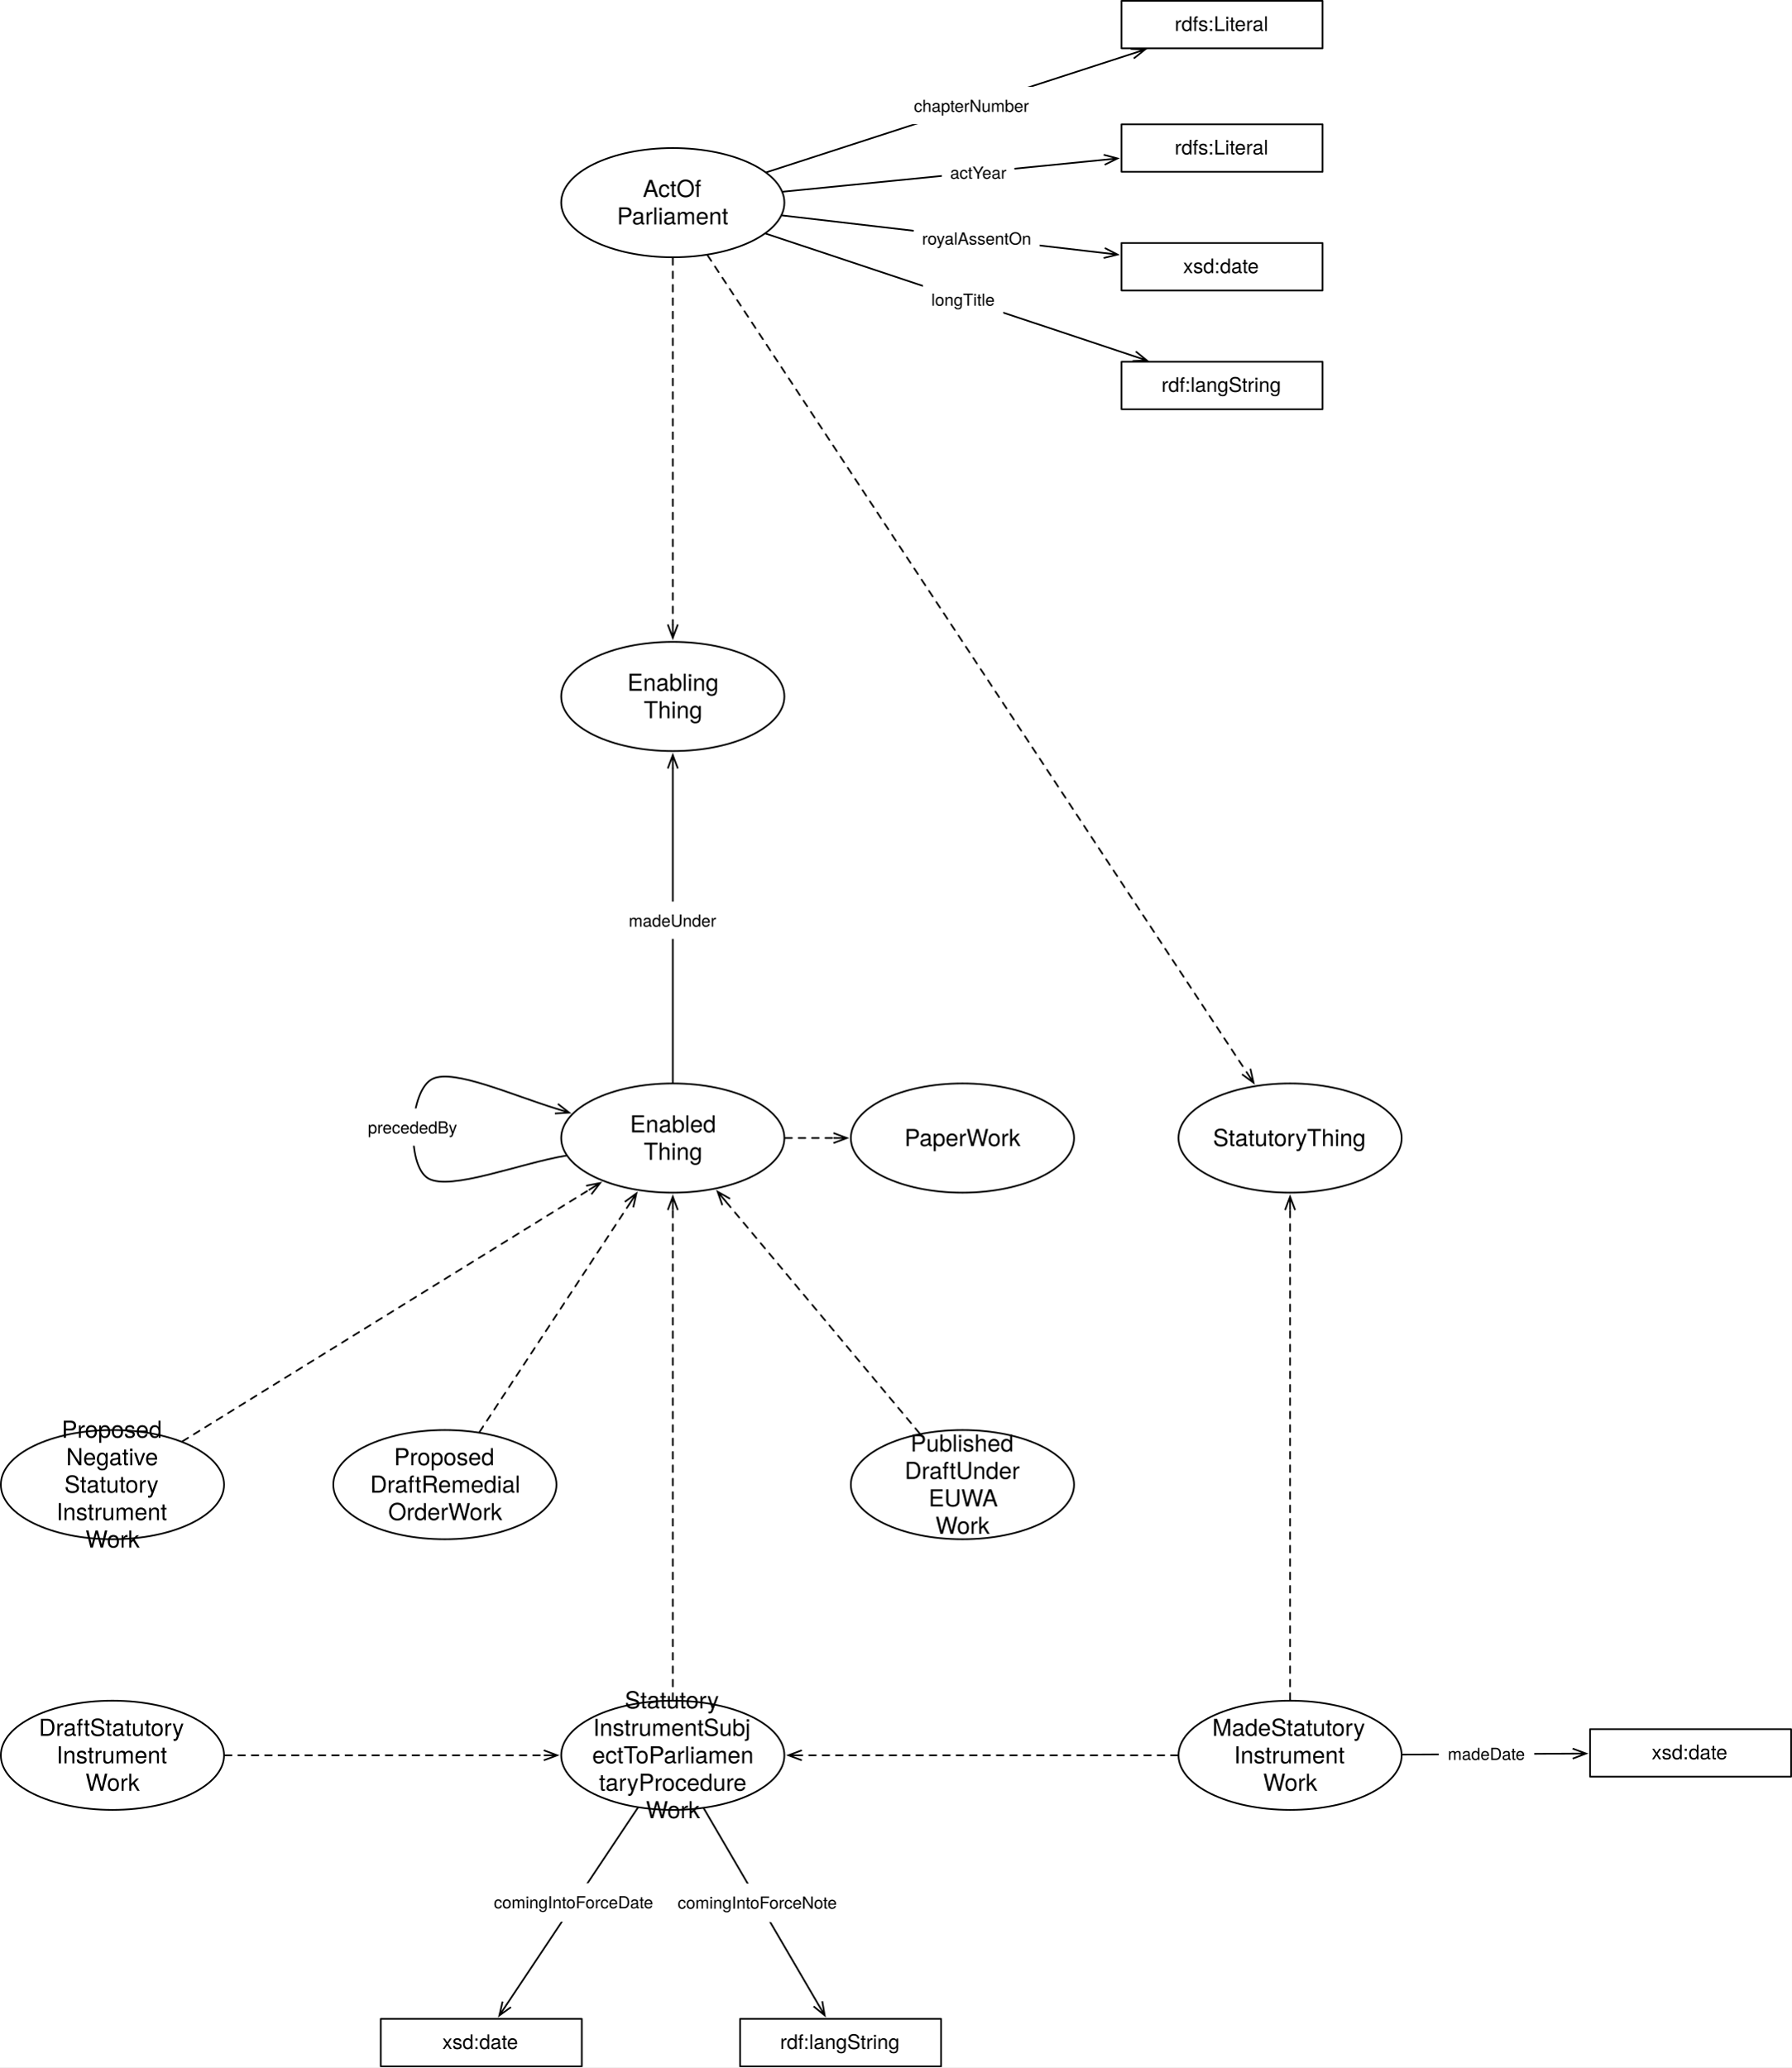
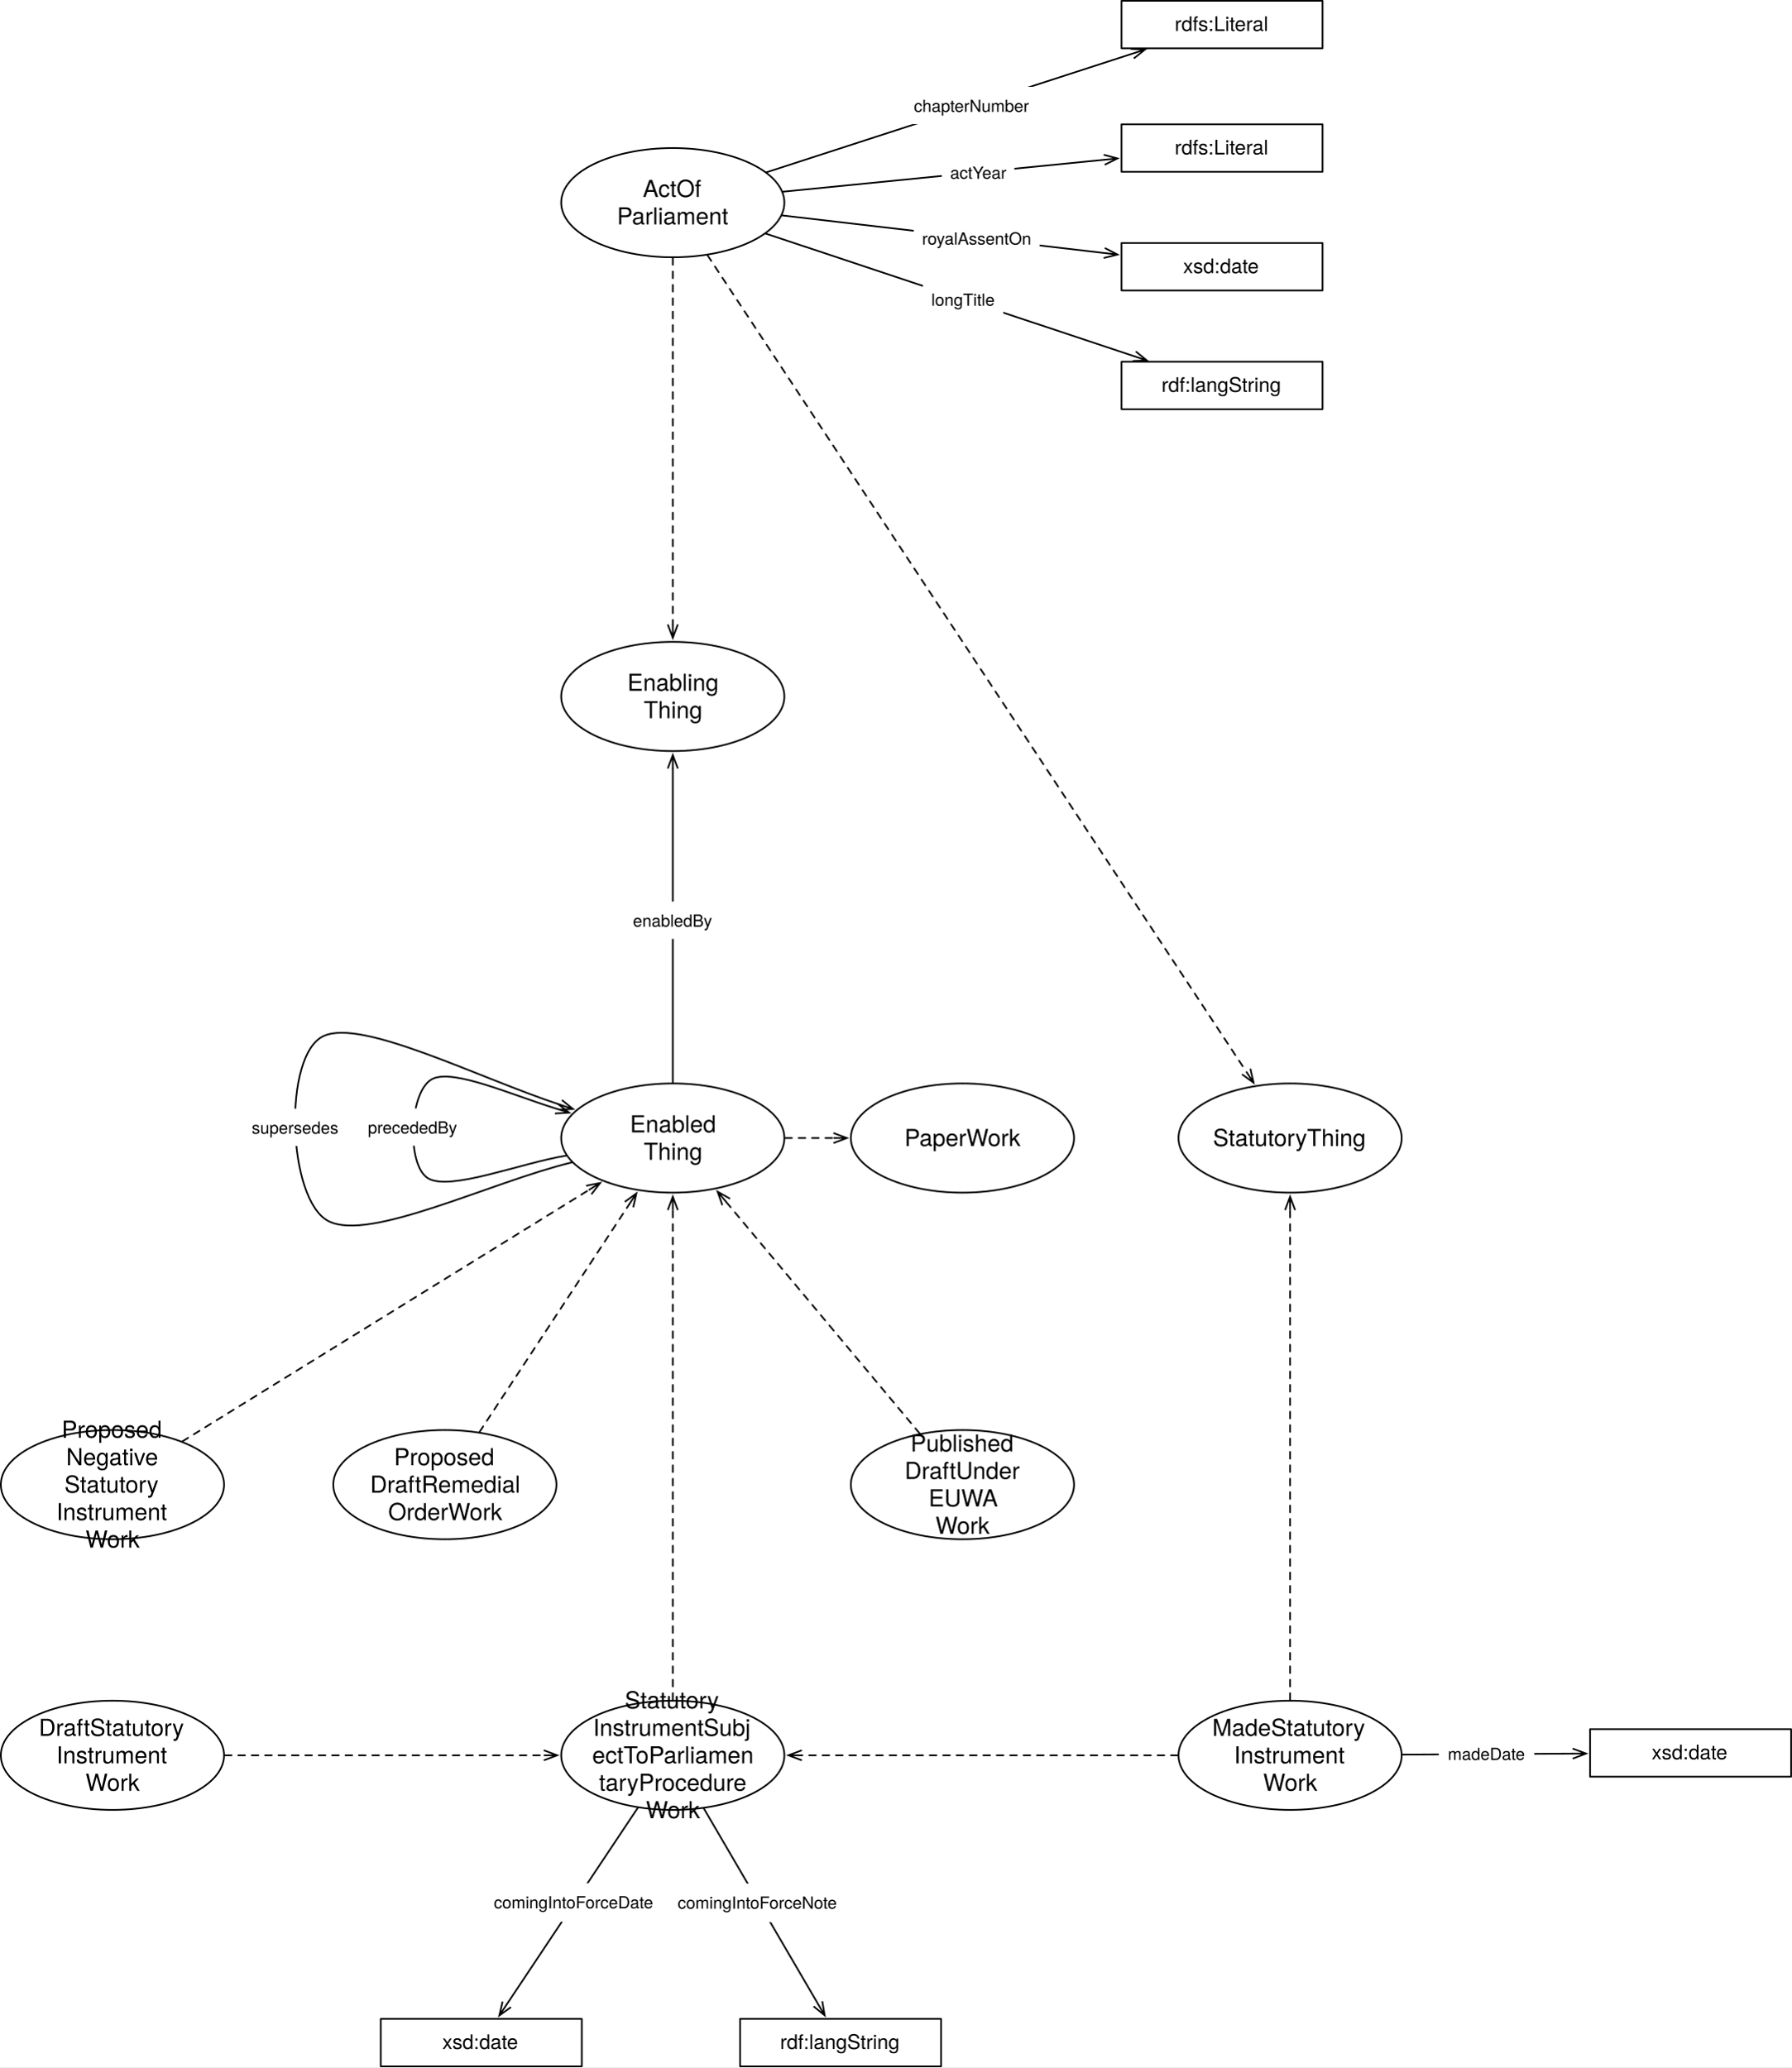
<svg xmlns="http://www.w3.org/2000/svg" version="1.1" viewBox="1008.634 27.846 1069.661 1234.071" width="1069.661" height="1234.071">
  <defs>
    <marker orient="auto" overflow="visible" markerUnits="strokeWidth" id="StickArrow_Marker" stroke-linejoin="miter" stroke-miterlimit="10" viewBox="-1 -4 10 8" markerWidth="10" markerHeight="8" color="black">
      <g>
        <path d="M 8 0 L 0 0 M 0 -3 L 8 0 L 0 3" fill="none" stroke="currentColor" stroke-width="1" />
      </g>
    </marker>
    <marker orient="auto" overflow="visible" markerUnits="strokeWidth" id="StickArrow_Marker_2" stroke-linejoin="miter" stroke-miterlimit="10" viewBox="-9 -4 10 8" markerWidth="10" markerHeight="8" color="black">
      <g>
        <path d="M -8 0 L 0 0 M 0 3 L -8 0 L 0 -3" fill="none" stroke="currentColor" stroke-width="1" />
      </g>
    </marker>
  </defs>
  <g id="Canvas_1" stroke-opacity="1" fill="none" stroke="none" fill-opacity="1" stroke-dasharray="none">
    <rect fill="white" x="1008.634" y="27.846" width="1069.661" height="1234.071" />
    <g id="Canvas_1_Layer_1">
      <g id="Graphic_421">
        <ellipse cx="1778.74" cy="1075.748" rx="66.614" ry="32.598" fill="white" />
        <ellipse cx="1778.74" cy="1075.748" rx="66.614" ry="32.598" stroke="black" stroke-linecap="round" stroke-linejoin="round" stroke-width="1" />
        <text transform="translate(1730.449 1051.16)" fill="black">
          <tspan font-family="Helvetica Neue" font-size="14" fill="black" x="1.874" y="13">MadeStatutory</tspan>
          <tspan font-family="Helvetica Neue" font-size="14" fill="black" x="14.831" y="29.392">Instrument</tspan>
          <tspan font-family="Helvetica Neue" font-size="14" fill="black" x="32.226" y="45.784">Work</tspan>
        </text>
      </g>
      <g id="Graphic_428">
        <ellipse cx="1410.236" cy="148.819" rx="66.614" ry="32.598" fill="white" />
        <ellipse cx="1410.236" cy="148.819" rx="66.614" ry="32.598" stroke="black" stroke-linecap="round" stroke-linejoin="round" stroke-width="1" />
        <text transform="translate(1361.945 132.4269)" fill="black">
          <tspan font-family="Helvetica Neue" font-size="14" fill="black" x="30.399" y="13">ActOf</tspan>
          <tspan font-family="Helvetica Neue" font-size="14" fill="black" x="14.971" y="29.392">Parliament</tspan>
        </text>
      </g>
      <g id="Graphic_431">
        <ellipse cx="1075.748" cy="1075.748" rx="66.614" ry="32.598" fill="white" />
        <ellipse cx="1075.748" cy="1075.748" rx="66.614" ry="32.598" stroke="black" stroke-linecap="round" stroke-linejoin="round" stroke-width="1" />
        <text transform="translate(1027.457 1051.16)" fill="black">
          <tspan font-family="Helvetica Neue" font-size="14" fill="black" x="4.345" y="13">DraftStatutory</tspan>
          <tspan font-family="Helvetica Neue" font-size="14" fill="black" x="14.831" y="29.392">Instrument</tspan>
          <tspan font-family="Helvetica Neue" font-size="14" fill="black" x="32.226" y="45.784">Work</tspan>
        </text>
      </g>
      <g id="Graphic_435">
        <ellipse cx="1075.748" cy="914.173" rx="66.614" ry="32.598" fill="white" />
        <ellipse cx="1075.748" cy="914.173" rx="66.614" ry="32.598" stroke="black" stroke-linecap="round" stroke-linejoin="round" stroke-width="1" />
        <text transform="translate(1027.457 873.1932)" fill="black">
          <tspan font-family="Helvetica Neue" font-size="14" fill="black" x="17.953" y="13">Proposed</tspan>
          <tspan font-family="Helvetica Neue" font-size="14" fill="black" x="20.683" y="29.392">Negative</tspan>
          <tspan font-family="Helvetica Neue" font-size="14" fill="black" x="19.64" y="45.784">Statutory</tspan>
          <tspan font-family="Helvetica Neue" font-size="14" fill="black" x="14.831" y="62.176">Instrument</tspan>
          <tspan font-family="Helvetica Neue" font-size="14" fill="black" x="32.226" y="78.568">Work</tspan>
        </text>
      </g>
      <g id="Graphic_447">
        <ellipse cx="1410.236" cy="1075.748" rx="66.614" ry="32.598" fill="white" />
        <ellipse cx="1410.236" cy="1075.748" rx="66.614" ry="32.598" stroke="black" stroke-linecap="round" stroke-linejoin="round" stroke-width="1" />
        <text transform="translate(1361.945 1034.768)" fill="black">
          <tspan font-family="Helvetica Neue" font-size="14" fill="black" x="19.64" y="13">Statutory</tspan>
          <tspan font-family="Helvetica Neue" font-size="14" fill="black" x=".698" y="29.392">InstrumentSubj</tspan>
          <tspan font-family="Helvetica Neue" font-size="14" fill="black" x=".194" y="45.784">ectToParliamen</tspan>
          <tspan font-family="Helvetica Neue" font-size="14" fill="black" x="4.212" y="62.176">taryProcedure</tspan>
          <tspan font-family="Helvetica Neue" font-size="14" fill="black" x="32.226" y="78.568">Work</tspan>
        </text>
      </g>
      <g id="Graphic_449">
        <rect x="1957.795" y="1060.158" width="120" height="28.346" fill="white" />
        <rect x="1957.795" y="1060.158" width="120" height="28.346" stroke="black" stroke-linecap="round" stroke-linejoin="round" stroke-width="1" />
        <text transform="translate(1962.795 1067.163)" fill="black">
          <tspan font-family="Helvetica Neue" font-size="12" fill="black" x="31.774" y="11">xsd:date</tspan>
        </text>
      </g>
      <g id="Line_265">
        <line x1="1845.85" y1="1075.35" x2="1947.395" y2="1074.748" marker-end="url(#StickArrow_Marker)" stroke="black" stroke-linecap="round" stroke-linejoin="round" stroke-width="1" />
      </g>
      <g id="Graphic_266">
        <rect x="1867.499" y="1063.553" width="57" height="23" fill="white" />
        <text transform="translate(1872.935 1068.553)" fill="black">
          <tspan font-family="Helvetica Neue" font-size="10" fill="black" x="50803806e-20" y="10">madeDate</tspan>
        </text>
      </g>
      <g id="Graphic_450">
        <rect x="1235.906" y="1233.071" width="120" height="28.346" fill="white" />
        <rect x="1235.906" y="1233.071" width="120" height="28.346" stroke="black" stroke-linecap="round" stroke-linejoin="round" stroke-width="1" />
        <text transform="translate(1240.906 1240.076)" fill="black">
          <tspan font-family="Helvetica Neue" font-size="12" fill="black" x="31.774" y="11">xsd:date</tspan>
        </text>
      </g>
      <g id="Line_268">
        <line x1="1389.294" y1="1107.162" x2="1311.123" y2="1224.418" marker-end="url(#StickArrow_Marker)" stroke="black" stroke-linecap="round" stroke-linejoin="round" stroke-width="1" />
      </g>
      <g id="Graphic_269">
        <rect x="1298.146" y="1152.133" width="107" height="23" fill="white" />
        <text transform="translate(1303.396 1157.133)" fill="black">
          <tspan font-family="Helvetica Neue" font-size="10" fill="black" x="0" y="10">comingIntoForceDate</tspan>
        </text>
      </g>
      <g id="Graphic_451">
        <rect x="1450.394" y="1233.071" width="120" height="28.346" fill="white" />
        <rect x="1450.394" y="1233.071" width="120" height="28.346" stroke="black" stroke-linecap="round" stroke-linejoin="round" stroke-width="1" />
        <text transform="translate(1455.394 1240.076)" fill="black">
          <tspan font-family="Helvetica Neue" font-size="12" fill="black" x="18.886" y="11">rdf:langString</tspan>
        </text>
      </g>
      <g id="Line_271">
        <line x1="1428.797" y1="1107.529" x2="1496.871" y2="1224.09" marker-end="url(#StickArrow_Marker)" stroke="black" stroke-linecap="round" stroke-linejoin="round" stroke-width="1" />
      </g>
      <g id="Graphic_272">
        <rect x="1407.677" y="1152.328" width="108" height="23" fill="white" />
        <text transform="translate(1413.152 1157.328)" fill="black">
          <tspan font-family="Helvetica Neue" font-size="10" fill="black" x="0" y="10">comingIntoForceNote</tspan>
        </text>
      </g>
      <g id="Graphic_499">
        <ellipse cx="1410.236" cy="707.244" rx="66.614" ry="32.598" fill="white" />
        <ellipse cx="1410.236" cy="707.244" rx="66.614" ry="32.598" stroke="black" stroke-linecap="round" stroke-linejoin="round" stroke-width="1" />
        <text transform="translate(1361.945 690.8521)" fill="black">
          <tspan font-family="Helvetica Neue" font-size="14" fill="black" x="22.748" y="13">Enabled</tspan>
          <tspan font-family="Helvetica Neue" font-size="14" fill="black" x="30.917" y="29.392">Thing</tspan>
        </text>
      </g>
      <g id="Line_501">
        <line x1="1410.236" y1="1042.65" x2="1410.236" y2="750.242" marker-end="url(#StickArrow_Marker)" stroke="black" stroke-linecap="round" stroke-linejoin="round" stroke-dasharray="4.0,4.0" stroke-width="1" />
      </g>
      <g id="Line_500">
        <line x1="1117.504" y1="888.341" x2="1360.061" y2="738.285" marker-end="url(#StickArrow_Marker)" stroke="black" stroke-linecap="round" stroke-linejoin="round" stroke-dasharray="4.0,4.0" stroke-width="1" />
      </g>
      <g id="Graphic_541">
        <rect x="1678.11" y="102.047" width="120" height="28.346" fill="white" />
        <rect x="1678.11" y="102.047" width="120" height="28.346" stroke="black" stroke-linecap="round" stroke-linejoin="round" stroke-width="1" />
        <text transform="translate(1683.11 109.0525)" fill="black">
          <tspan font-family="Helvetica Neue" font-size="12" fill="black" x="26.776" y="11">rdfs:Literal</tspan>
        </text>
      </g>
      <g id="Line_540">
        <line x1="1476.021" y1="142.278" x2="1667.761" y2="123.215" marker-end="url(#StickArrow_Marker)" stroke="black" stroke-linecap="round" stroke-linejoin="round" stroke-width="1" />
      </g>
      <g id="Graphic_539">
        <rect x="1570.825" y="119.559" width="43.33" height="22.28" fill="white" />
        <text transform="translate(1575.825 124.5586)" fill="black">
          <tspan font-family="Helvetica Neue" font-size="10" fill="black" x="8704149e-19" y="10">actYear</tspan>
        </text>
      </g>
      <g id="Line_543">
        <line x1="1466.255" y1="130.657" x2="1684.501" y2="59.9" marker-end="url(#StickArrow_Marker)" stroke="black" stroke-linecap="round" stroke-linejoin="round" stroke-width="1" />
      </g>
      <g id="Graphic_542">
        <rect x="1549.172" y="79.663" width="80.02" height="22.28" fill="white" />
        <text transform="translate(1554.172 84.66318)" fill="black">
          <tspan font-family="Helvetica Neue" font-size="10" fill="black" x="22026825e-20" y="10">chapterNumber</tspan>
        </text>
      </g>
      <g id="Graphic_547">
        <rect x="1678.11" y="28.346" width="120" height="28.346" fill="white" />
        <rect x="1678.11" y="28.346" width="120" height="28.346" stroke="black" stroke-linecap="round" stroke-linejoin="round" stroke-width="1" />
        <text transform="translate(1683.11 35.35169)" fill="black">
          <tspan font-family="Helvetica Neue" font-size="12" fill="black" x="26.776" y="11">rdfs:Literal</tspan>
        </text>
      </g>
      <g id="Graphic_548">
        <rect x="1678.11" y="172.913" width="120" height="28.346" fill="white" />
        <rect x="1678.11" y="172.913" width="120" height="28.346" stroke="black" stroke-linecap="round" stroke-linejoin="round" stroke-width="1" />
        <text transform="translate(1683.11 179.9186)" fill="black">
          <tspan font-family="Helvetica Neue" font-size="12" fill="black" x="31.774" y="11">xsd:date</tspan>
        </text>
      </g>
      <g id="Line_550">
        <line x1="1475.539" y1="156.441" x2="1667.78" y2="178.878" marker-end="url(#StickArrow_Marker)" stroke="black" stroke-linecap="round" stroke-linejoin="round" stroke-width="1" />
      </g>
      <g id="Graphic_549">
        <rect x="1554.057" y="158.853" width="75.2" height="22.28" fill="white" />
        <text transform="translate(1559.057 163.8534)" fill="black">
          <tspan font-family="Helvetica Neue" font-size="10" fill="black" x="3623768e-19" y="10">royalAssentOn</tspan>
        </text>
      </g>
      <g id="Graphic_551">
        <ellipse cx="1583.15" cy="914.173" rx="66.614" ry="32.598" fill="white" />
        <ellipse cx="1583.15" cy="914.173" rx="66.614" ry="32.598" stroke="black" stroke-linecap="round" stroke-linejoin="round" stroke-width="1" />
        <text transform="translate(1534.858 881.3892)" fill="black">
          <tspan font-family="Helvetica Neue" font-size="14" fill="black" x="17.302" y="13">Published</tspan>
          <tspan font-family="Helvetica Neue" font-size="14" fill="black" x="13.809" y="29.392">DraftUnder</tspan>
          <tspan font-family="Helvetica Neue" font-size="14" fill="black" x="28.11" y="45.784">EUWA</tspan>
          <tspan font-family="Helvetica Neue" font-size="14" fill="black" x="32.226" y="62.176">Work</tspan>
        </text>
      </g>
      <g id="Line_552">
        <line x1="1557.609" y1="883.609" x2="1442.125" y2="745.406" marker-end="url(#StickArrow_Marker)" stroke="black" stroke-linecap="round" stroke-linejoin="round" stroke-dasharray="4.0,4.0" stroke-width="1" />
      </g>
      <g id="Line_554">
        <path d="M 1340.758 689.729 C 1313.867 681.44 1279.827 666.033 1267.057 671.811 C 1252.719 678.299 1250.995 723.684 1264.252 731.339 C 1277.509 738.994 1319.159 722.276 1346.608 717.746" marker-start="url(#StickArrow_Marker_2)" stroke="black" stroke-linecap="round" stroke-linejoin="round" stroke-width="1" />
      </g>
      <g id="Graphic_553">
        <rect x="1223.191" y="689.561" width="64.27" height="22.28" fill="white" />
        <text transform="translate(1228.191 694.5605)" fill="black">
          <tspan font-family="Helvetica Neue" font-size="10" fill="black" x="21671553e-20" y="10">precededBy</tspan>
        </text>
      </g>
      <g id="Graphic_560">
        <ellipse cx="1410.236" cy="443.622" rx="66.614" ry="32.598" fill="white" />
        <ellipse cx="1410.236" cy="443.622" rx="66.614" ry="32.598" stroke="black" stroke-linecap="round" stroke-linejoin="round" stroke-width="1" />
        <text transform="translate(1361.945 427.2301)" fill="black">
          <tspan font-family="Helvetica Neue" font-size="14" fill="black" x="21.194" y="13">Enabling</tspan>
          <tspan font-family="Helvetica Neue" font-size="14" fill="black" x="30.917" y="29.392">Thing</tspan>
        </text>
      </g>
      <g id="Line_562">
        <line x1="1410.236" y1="674.146" x2="1410.236" y2="486.62" marker-end="url(#StickArrow_Marker)" stroke="black" stroke-linecap="round" stroke-linejoin="round" stroke-width="1" />
      </g>
      <g id="Graphic_561">
-         <rect x="1378.931" y="566.069" width="62.61" height="22.28" fill="white" />
-         <text transform="translate(1383.931 571.0688)" fill="black">
-           <tspan font-family="Helvetica Neue" font-size="10" fill="black" x="29132252e-20" y="10">madeUnder</tspan>
+         <rect x="1381.436" y="566.069" width="57.6" height="22.28" fill="white" />
+         <text transform="translate(1386.436 571.0688)" fill="black">
+           <tspan font-family="Helvetica Neue" font-size="10" fill="black" x="0" y="10">enabledBy</tspan>
        </text>
      </g>
      <g id="Line_563">
        <line x1="1410.236" y1="181.917" x2="1410.236" y2="400.624" marker-end="url(#StickArrow_Marker)" stroke="black" stroke-linecap="round" stroke-linejoin="round" stroke-dasharray="4.0,4.0" stroke-width="1" />
      </g>
      <g id="Graphic_564">
        <ellipse cx="1778.74" cy="707.244" rx="66.614" ry="32.598" fill="white" />
        <ellipse cx="1778.74" cy="707.244" rx="66.614" ry="32.598" stroke="black" stroke-linecap="round" stroke-linejoin="round" stroke-width="1" />
        <text transform="translate(1730.449 699.0481)" fill="black">
          <tspan font-family="Helvetica Neue" font-size="14" fill="black" x="2.266" y="13">StatutoryThing</tspan>
        </text>
      </g>
      <g id="Line_565">
        <line x1="1778.74" y1="1042.65" x2="1778.74" y2="750.242" marker-end="url(#StickArrow_Marker)" stroke="black" stroke-linecap="round" stroke-linejoin="round" stroke-dasharray="4.0,4.0" stroke-width="1" />
      </g>
      <g id="Line_566">
        <line x1="1430.987" y1="180.264" x2="1752.537" y2="667.536" marker-end="url(#StickArrow_Marker)" stroke="black" stroke-linecap="round" stroke-linejoin="round" stroke-dasharray="4.0,4.0" stroke-width="1" />
      </g>
      <g id="Graphic_567">
        <ellipse cx="1274.173" cy="914.173" rx="66.614" ry="32.598" fill="white" />
        <ellipse cx="1274.173" cy="914.173" rx="66.614" ry="32.598" stroke="black" stroke-linecap="round" stroke-linejoin="round" stroke-width="1" />
        <text transform="translate(1225.882 889.5852)" fill="black">
          <tspan font-family="Helvetica Neue" font-size="14" fill="black" x="17.953" y="13">Proposed</tspan>
          <tspan font-family="Helvetica Neue" font-size="14" fill="black" x="3.694" y="29.392">DraftRemedial</tspan>
          <tspan font-family="Helvetica Neue" font-size="14" fill="black" x="14.46" y="45.784">OrderWork</tspan>
        </text>
      </g>
      <g id="Line_568">
        <line x1="1294.857" y1="882.717" x2="1384.114" y2="746.972" marker-end="url(#StickArrow_Marker)" stroke="black" stroke-linecap="round" stroke-linejoin="round" stroke-dasharray="4.0,4.0" stroke-width="1" />
      </g>
      <g id="Graphic_569">
        <ellipse cx="1583.15" cy="707.244" rx="66.614" ry="32.598" fill="white" />
        <ellipse cx="1583.15" cy="707.244" rx="66.614" ry="32.598" stroke="black" stroke-linecap="round" stroke-linejoin="round" stroke-width="1" />
        <text transform="translate(1534.858 699.0481)" fill="black">
          <tspan font-family="Helvetica Neue" font-size="14" fill="black" x="13.69" y="13">PaperWork</tspan>
        </text>
      </g>
      <g id="Line_570">
        <line x1="1477.35" y1="707.244" x2="1506.135" y2="707.244" marker-end="url(#StickArrow_Marker)" stroke="black" stroke-linecap="round" stroke-linejoin="round" stroke-dasharray="4.0,4.0" stroke-width="1" />
      </g>
      <g id="Line_593">
        <line x1="1142.862" y1="1075.748" x2="1333.222" y2="1075.748" marker-end="url(#StickArrow_Marker)" stroke="black" stroke-linecap="round" stroke-linejoin="round" stroke-dasharray="4.0,4.0" stroke-width="1" />
      </g>
      <g id="Line_594">
        <line x1="1711.626" y1="1075.748" x2="1487.25" y2="1075.748" marker-end="url(#StickArrow_Marker)" stroke="black" stroke-linecap="round" stroke-linejoin="round" stroke-dasharray="4.0,4.0" stroke-width="1" />
      </g>
      <g id="Graphic_595">
        <rect x="1678.11" y="243.78" width="120" height="28.346" fill="white" />
        <rect x="1678.11" y="243.78" width="120" height="28.346" stroke="black" stroke-linecap="round" stroke-linejoin="round" stroke-width="1" />
        <text transform="translate(1683.11 250.7848)" fill="black">
          <tspan font-family="Helvetica Neue" font-size="12" fill="black" x="18.886" y="11">rdf:langString</tspan>
        </text>
      </g>
      <g id="Line_597">
        <line x1="1465.801" y1="167.314" x2="1685.661" y2="240.495" marker-end="url(#StickArrow_Marker)" stroke="black" stroke-linecap="round" stroke-linejoin="round" stroke-width="1" />
      </g>
      <g id="Graphic_596">
        <rect x="1559.585" y="195.372" width="47.96" height="22.28" fill="white" />
        <text transform="translate(1564.585 200.3719)" fill="black">
          <tspan font-family="Helvetica Neue" font-size="10" fill="black" x="0" y="10">longTitle</tspan>
        </text>
      </g>
+       <g id="Line_599">
+         <path d="M 1343.116 687.419 C 1293.295 670.944 1225.026 635.896 1201.89 646.299 C 1177.252 657.377 1180.043 744.271 1204.724 756.85 C 1229.406 769.43 1301.574 733.473 1349.992 721.786" marker-start="url(#StickArrow_Marker_2)" stroke="black" stroke-linecap="round" stroke-linejoin="round" stroke-width="1" />
+       </g>
+       <g id="Graphic_598">
+         <rect x="1153.877" y="689.678" width="61.86" height="22.28" fill="white" />
+         <text transform="translate(1158.877 694.6784)" fill="black">
+           <tspan font-family="Helvetica Neue" font-size="10" fill="black" x="29132252e-20" y="10">supersedes</tspan>
+         </text>
+       </g>
    </g>
  </g>
</svg>
